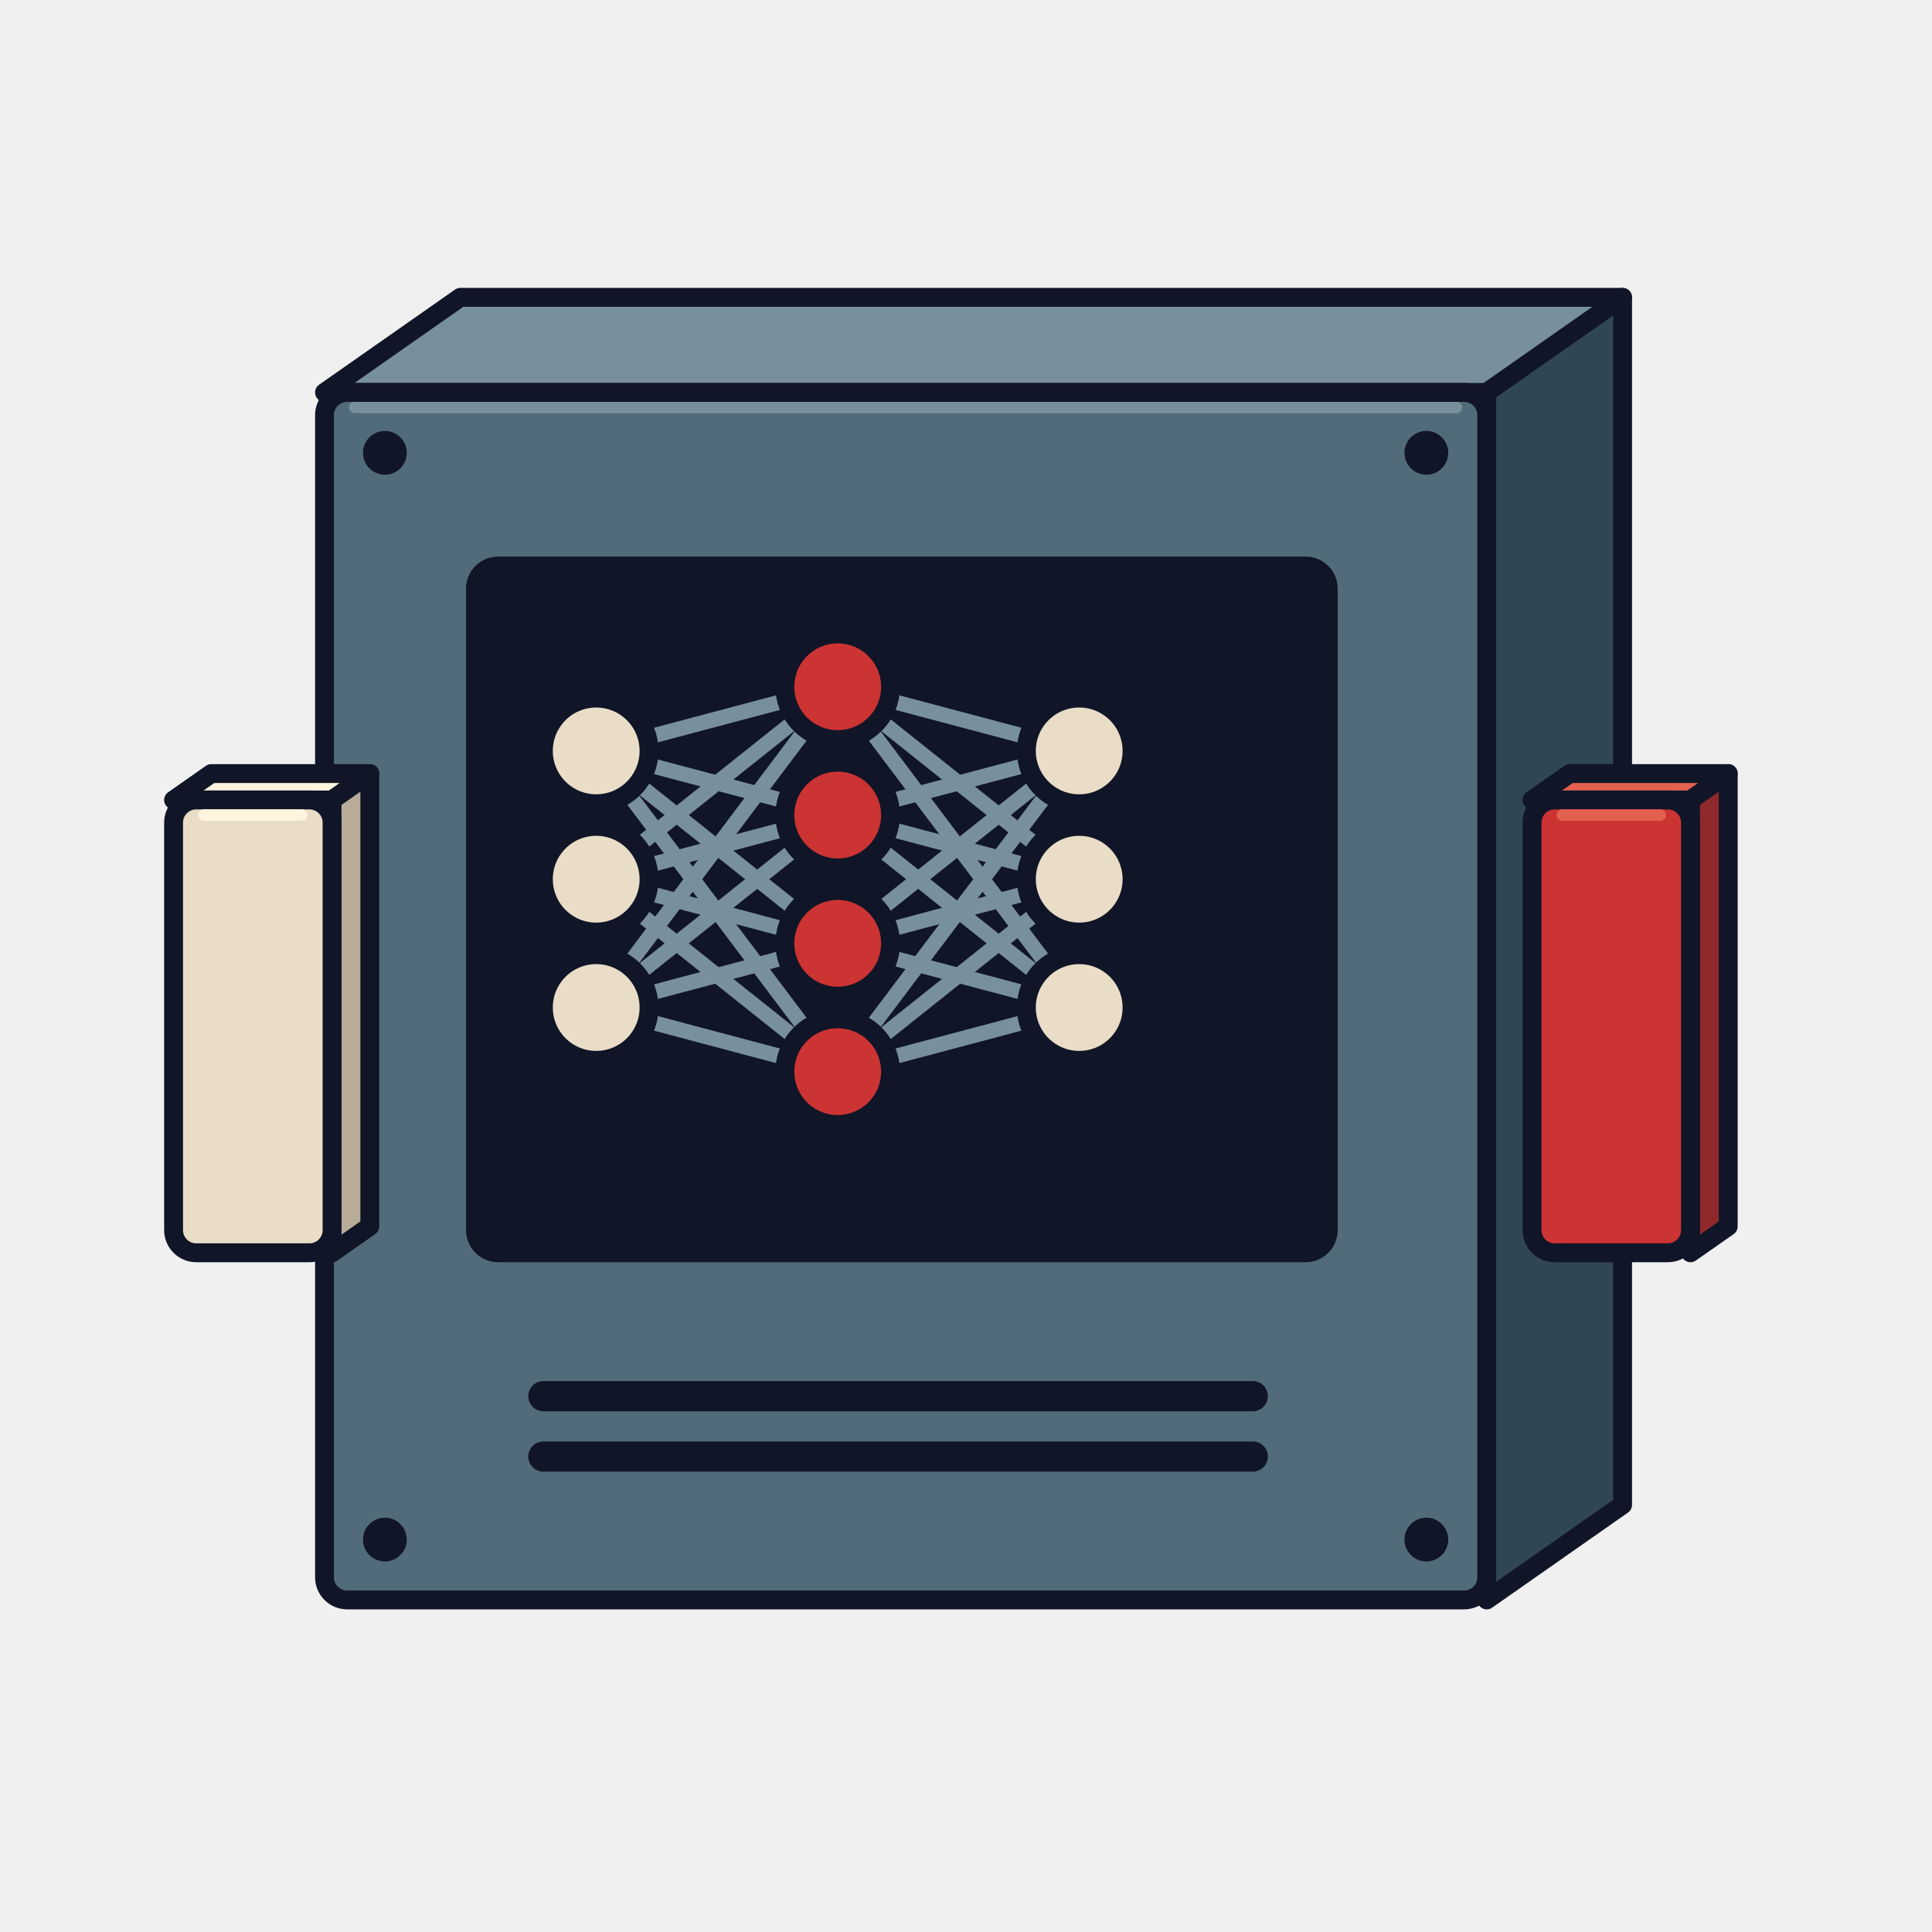
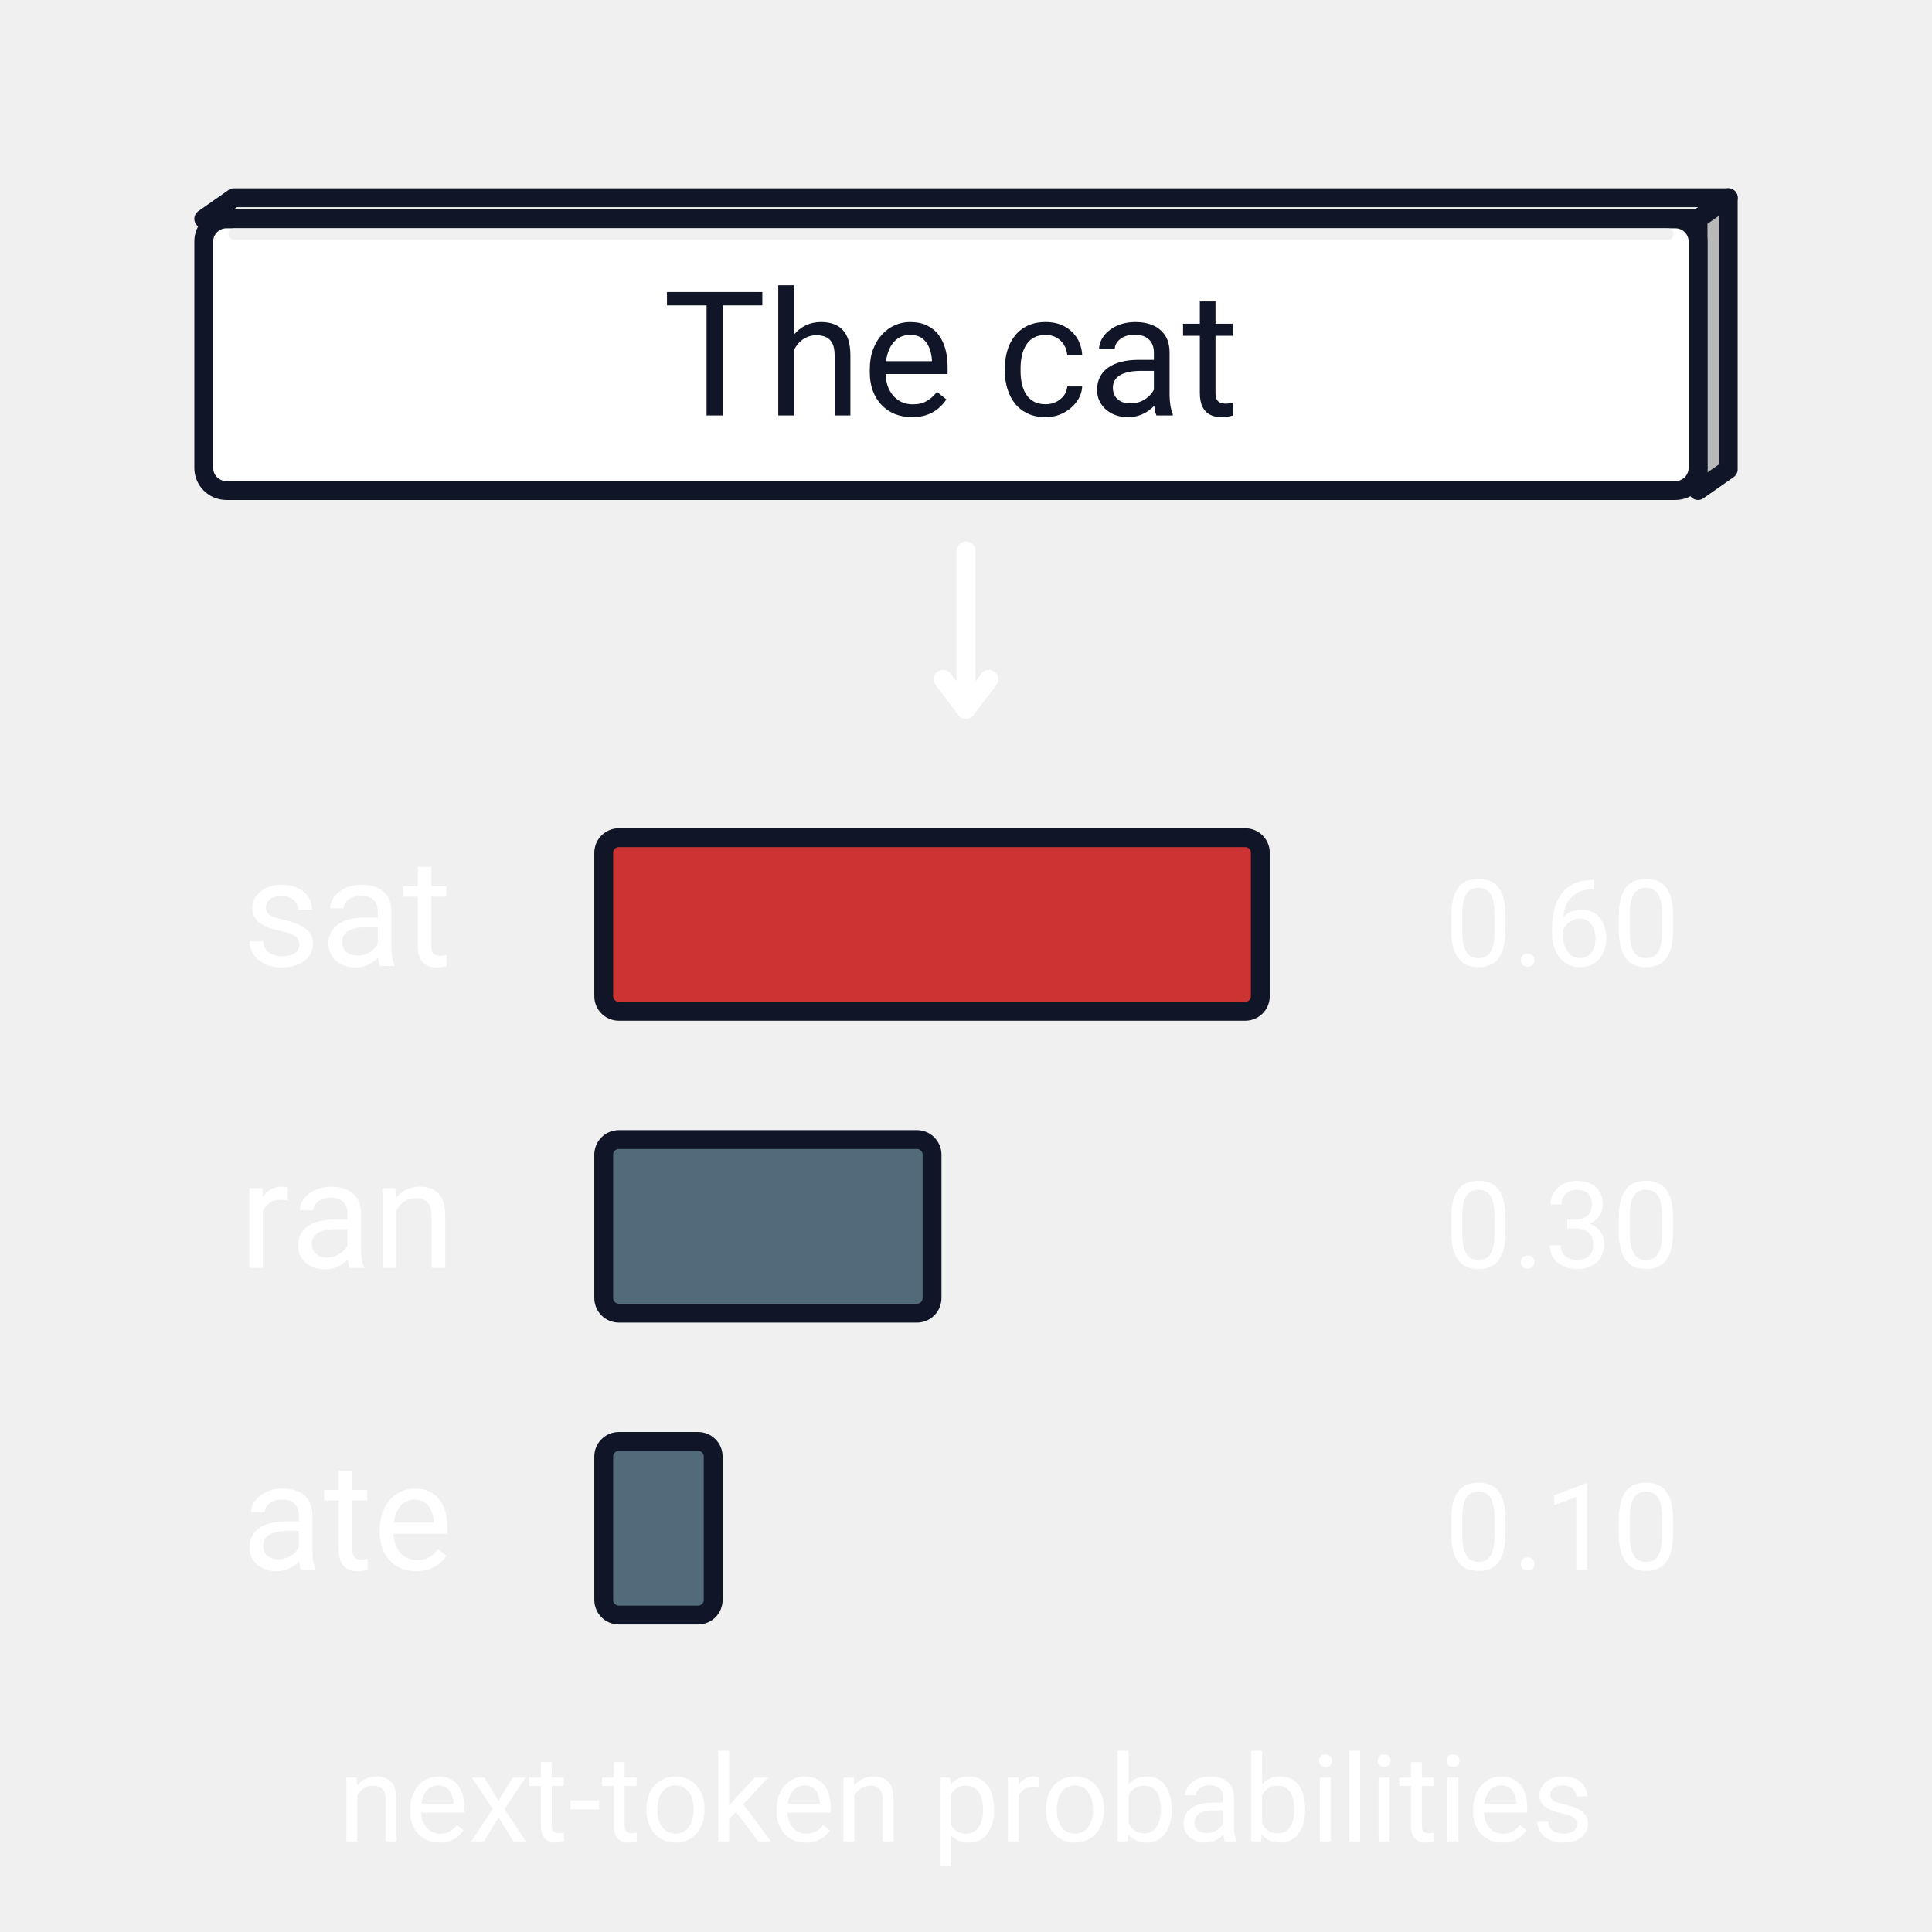
<svg xmlns="http://www.w3.org/2000/svg" width="256" height="256" viewBox="0 0 256 256" role="img" aria-labelledby="title desc">
  <g stroke-linecap="round" stroke-linejoin="round">
-     <polygon points="43,52 61,39.4 215,39.4 197,52" fill="#78909B" stroke="#101527" stroke-width="2.5" />
-     <polygon points="197,52 215,39.4 215,199.4 197,212" fill="#304654" stroke="#101527" stroke-width="2.5" />
-     <rect x="43" y="52" width="154" height="160" rx="3" fill="#526B7A" stroke="#101527" stroke-width="2.5" />
-     <line x1="47" y1="54" x2="193" y2="54" stroke="#78909B" stroke-width="1.5" />
-     <circle cx="51" cy="60" r="2.4" fill="#101527" stroke="#101527" stroke-width="1" />
-     <circle cx="189" cy="60" r="2.4" fill="#101527" stroke="#101527" stroke-width="1" />
-     <circle cx="51" cy="204" r="2.4" fill="#101527" stroke="#101527" stroke-width="1" />
-     <circle cx="189" cy="204" r="2.4" fill="#101527" stroke="#101527" stroke-width="1" />
-     <rect x="63" y="75" width="113" height="91" rx="3" fill="#101527" stroke="#101527" stroke-width="2.5" />
-     <line x1="79" y1="99.5" x2="111" y2="91.0" stroke="#78909B" stroke-width="2" />
-     <line x1="79" y1="99.5" x2="111" y2="108.0" stroke="#78909B" stroke-width="2" />
-     <line x1="79" y1="99.5" x2="111" y2="125.0" stroke="#78909B" stroke-width="2" />
-     <line x1="79" y1="99.5" x2="111" y2="142.0" stroke="#78909B" stroke-width="2" />
-     <line x1="79" y1="116.5" x2="111" y2="91.0" stroke="#78909B" stroke-width="2" />
-     <line x1="79" y1="116.5" x2="111" y2="108.0" stroke="#78909B" stroke-width="2" />
-     <line x1="79" y1="116.5" x2="111" y2="125.0" stroke="#78909B" stroke-width="2" />
-     <line x1="79" y1="116.5" x2="111" y2="142.0" stroke="#78909B" stroke-width="2" />
-     <line x1="79" y1="133.5" x2="111" y2="91.0" stroke="#78909B" stroke-width="2" />
-     <line x1="79" y1="133.5" x2="111" y2="108.0" stroke="#78909B" stroke-width="2" />
-     <line x1="79" y1="133.5" x2="111" y2="125.0" stroke="#78909B" stroke-width="2" />
-     <line x1="79" y1="133.5" x2="111" y2="142.0" stroke="#78909B" stroke-width="2" />
-     <line x1="111" y1="91.0" x2="143" y2="99.5" stroke="#78909B" stroke-width="2" />
-     <line x1="111" y1="91.0" x2="143" y2="116.5" stroke="#78909B" stroke-width="2" />
-     <line x1="111" y1="91.0" x2="143" y2="133.5" stroke="#78909B" stroke-width="2" />
-     <line x1="111" y1="108.0" x2="143" y2="99.5" stroke="#78909B" stroke-width="2" />
-     <line x1="111" y1="108.0" x2="143" y2="116.5" stroke="#78909B" stroke-width="2" />
-     <line x1="111" y1="108.0" x2="143" y2="133.5" stroke="#78909B" stroke-width="2" />
-     <line x1="111" y1="125.0" x2="143" y2="99.5" stroke="#78909B" stroke-width="2" />
-     <line x1="111" y1="125.0" x2="143" y2="116.5" stroke="#78909B" stroke-width="2" />
-     <line x1="111" y1="125.0" x2="143" y2="133.5" stroke="#78909B" stroke-width="2" />
-     <line x1="111" y1="142.0" x2="143" y2="99.5" stroke="#78909B" stroke-width="2" />
-     <line x1="111" y1="142.0" x2="143" y2="116.5" stroke="#78909B" stroke-width="2" />
-     <line x1="111" y1="142.0" x2="143" y2="133.5" stroke="#78909B" stroke-width="2" />
-     <circle cx="79" cy="99.5" r="7" fill="#E9DDC7" stroke="#101527" stroke-width="2.5" />
-     <circle cx="79" cy="116.5" r="7" fill="#E9DDC7" stroke="#101527" stroke-width="2.5" />
-     <circle cx="79" cy="133.5" r="7" fill="#E9DDC7" stroke="#101527" stroke-width="2.5" />
-     <circle cx="111" cy="91.0" r="7" fill="#CC3333" stroke="#101527" stroke-width="2.5" />
-     <circle cx="111" cy="108.0" r="7" fill="#CC3333" stroke="#101527" stroke-width="2.5" />
-     <circle cx="111" cy="125.0" r="7" fill="#CC3333" stroke="#101527" stroke-width="2.5" />
-     <circle cx="111" cy="142.0" r="7" fill="#CC3333" stroke="#101527" stroke-width="2.5" />
-     <circle cx="143" cy="99.5" r="7" fill="#E9DDC7" stroke="#101527" stroke-width="2.5" />
-     <circle cx="143" cy="116.5" r="7" fill="#E9DDC7" stroke="#101527" stroke-width="2.5" />
-     <circle cx="143" cy="133.5" r="7" fill="#E9DDC7" stroke="#101527" stroke-width="2.5" />
-     <line x1="72" y1="185" x2="166" y2="185" stroke="#101527" stroke-width="4" />
-     <line x1="72" y1="193" x2="166" y2="193" stroke="#101527" stroke-width="4" />
-     <polygon points="23,106 28,102.5 49,102.5 44,106" fill="#FFF4DE" stroke="#101527" stroke-width="2.5" />
-     <polygon points="44,106 49,102.5 49,162.5 44,166" fill="#B8AC99" stroke="#101527" stroke-width="2.5" />
-     <rect x="23" y="106" width="21" height="60" rx="3" fill="#E9DDC7" stroke="#101527" stroke-width="2.5" />
-     <line x1="27" y1="108" x2="40" y2="108" stroke="#FFF4DE" stroke-width="1.5" />
-     <polygon points="203,106 208,102.5 229,102.5 224,106" fill="#E4604E" stroke="#101527" stroke-width="2.5" />
-     <polygon points="224,106 229,102.5 229,162.5 224,166" fill="#8F292C" stroke="#101527" stroke-width="2.5" />
-     <rect x="203" y="106" width="21" height="60" rx="3" fill="#CC3333" stroke="#101527" stroke-width="2.5" />
-     <line x1="207" y1="108" x2="220" y2="108" stroke="#E4604E" stroke-width="1.5" />
+     <polygon points="27,29 31,26.2 229,26.2 225,29" fill="#F0F0F0" stroke="#101527" stroke-width="2.5" />
+     <polygon points="225,29 229,26.2 229,62.2 225,65" fill="#B8B8B8" stroke="#101527" stroke-width="2.5" />
+     <rect x="27" y="29" width="198" height="36" rx="3" fill="#FFFFFF" stroke="#101527" stroke-width="2.5" />
+     <line x1="31" y1="31" x2="221" y2="31" stroke="#F0F0F0" stroke-width="1.5" />
+     <g transform="translate(87.8164 55.05) scale(0.01123047 -0.01123047)">
+       <g transform="translate(0 0)">
+         <path d="M707 1456V0H517V1456ZM1175 1456V1298H50V1456Z" fill="#101527" stroke="none" stroke-width="0" />
+       </g>
+       <g transform="translate(1222 0)">
+         <path d="M326 1536V0H141V1536ZM282 582 205 585Q206 696 238.0 790.5Q270 885 328.0 955.0Q386 1025 466.5 1063.5Q547 1102 645 1102Q725 1102 789.0 1080.5Q853 1059 898.5 1012.0Q944 965 968.0 890.5Q992 816 992 709V0H806V711Q806 796 781.0 847.5Q756 899 708.0 922.5Q660 946 590 946Q521 946 464.5 917.0Q408 888 367.5 837.0Q327 786 304.5 720.5Q282 655 282 582Z" fill="#101527" stroke="none" stroke-width="0" />
+       </g>
+       <g transform="translate(2350 0)">
+         <path d="M590 -20Q477 -20 385.5 18.5Q294 57 228.5 127.0Q163 197 128.0 293.0Q93 389 93 503V545Q93 677 132.0 780.5Q171 884 238.0 956.0Q305 1028 390.0 1065.0Q475 1102 566 1102Q682 1102 766.5 1062.0Q851 1022 905.0 950.5Q959 879 985.0 782.5Q1011 686 1011 572V489H203V640H826V654Q822 726 796.5 794.0Q771 862 716.0 906.0Q661 950 566 950Q503 950 450.0 923.5Q397 897 359.0 845.0Q321 793 300.0 718.0Q279 643 279 545V503Q279 426 300.5 358.5Q322 291 363.5 240.0Q405 189 464.5 160.0Q524 131 600 131Q698 131 766.0 171.0Q834 211 885 278L997 189Q962 136 908.0 88.0Q854 40 775.5 10.0Q697 -20 590 -20Z" fill="#101527" stroke="none" stroke-width="0" />
+       </g>
+       <g transform="translate(3944 0)">
+         <path d="M574 132Q640 132 696.0 159.0Q752 186 788.0 233.5Q824 281 829 342H1005Q1000 246 940.5 163.5Q881 81 785.0 30.5Q689 -20 574 -20Q452 -20 361.5 23.0Q271 66 211.5 141.0Q152 216 122.5 313.5Q93 411 93 520V562Q93 671 122.5 768.5Q152 866 211.5 941.0Q271 1016 361.5 1059.0Q452 1102 574 1102Q701 1102 796.0 1050.5Q891 999 945.5 910.5Q1000 822 1005 710H829Q824 777 791.5 831.0Q759 885 703.5 917.5Q648 950 574 950Q489 950 431.5 916.5Q374 883 340.5 826.5Q307 770 292.5 701.5Q278 633 278 562V520Q278 449 292.0 380.0Q306 311 339.5 255.0Q373 199 430.5 165.5Q488 132 574 132Z" fill="#101527" stroke="none" stroke-width="0" />
+       </g>
+       <g transform="translate(5016 0)">
+         <path d="M779 185V742Q779 806 753.5 853.5Q728 901 677.0 927.0Q626 953 551 953Q481 953 428.5 929.0Q376 905 346.5 866.0Q317 827 317 782H132Q132 840 162.0 897.0Q192 954 248.5 1000.5Q305 1047 384.5 1074.5Q464 1102 562 1102Q680 1102 770.5 1062.0Q861 1022 912.5 941.5Q964 861 964 740V236Q964 182 973.5 121.0Q983 60 1002 16V0H809Q795 32 787.0 85.5Q779 139 779 185ZM811 656 813 526H626Q547 526 485.0 513.5Q423 501 381.0 476.0Q339 451 317.0 413.5Q295 376 295 326Q295 275 318.0 233.0Q341 191 387.5 166.5Q434 142 502 142Q587 142 652.0 178.0Q717 214 755.5 266.0Q794 318 797 367L876 278Q869 236 838.0 185.0Q807 134 755.5 87.5Q704 41 633.5 10.5Q563 -20 475 -20Q365 -20 282.5 23.0Q200 66 154.5 138.5Q109 211 109 301Q109 388 143.0 454.5Q177 521 241.0 565.5Q305 610 395.0 633.0Q485 656 596 656Z" fill="#101527" stroke="none" stroke-width="0" />
+       </g>
+       <g transform="translate(6130 0)">
+         <path d="M594 1082V940H9V1082ZM207 1345H392V268Q392 213 409.0 185.0Q426 157 453.0 148.0Q480 139 511 139Q534 139 559.5 143.5Q585 148 598 151L599 0Q577 -7 541.5 -13.5Q506 -20 456 -20Q388 -20 331.0 7.0Q274 34 240.5 97.5Q207 161 207 269Z" fill="#101527" stroke="none" stroke-width="0" />
+       </g>
+     </g>
+     <line x1="128" y1="73" x2="128" y2="94" stroke="#FFFFFF" stroke-width="2.5" />
+     <path d="M124.97 90.02 L128 94 L131.03 90.02" fill="none" stroke="#FFFFFF" stroke-width="2.5" />
+     <g transform="translate(32.1279 128) scale(0.00976562 -0.00976562)">
+       <g transform="translate(0 0)">
+         <path d="M771 287Q771 327 753.5 361.5Q736 396 682.5 424.5Q629 453 522 474Q432 493 359.5 519.0Q287 545 236.5 582.0Q186 619 159.0 669.0Q132 719 132 786Q132 850 160.5 907.0Q189 964 241.5 1008.0Q294 1052 368.0 1077.0Q442 1102 533 1102Q663 1102 755.0 1056.0Q847 1010 896.0 933.5Q945 857 945 764H760Q760 809 733.5 851.5Q707 894 656.5 922.0Q606 950 533 950Q456 950 408.5 926.5Q361 903 339.5 867.0Q318 831 318 791Q318 761 328.5 737.5Q339 714 366.0 694.5Q393 675 442.0 658.0Q491 641 567 624Q700 594 786.0 552.0Q872 510 914.0 449.0Q956 388 956 301Q956 230 926.5 171.0Q897 112 841.5 69.5Q786 27 709.5 3.5Q633 -20 538 -20Q395 -20 296.0 31.0Q197 82 146.0 163.0Q95 244 95 334H281Q285 258 325.0 213.5Q365 169 423.0 150.5Q481 132 538 132Q614 132 665.5 152.0Q717 172 744.0 207.0Q771 242 771 287Z" fill="#FFFFFF" stroke="none" stroke-width="0" />
+       </g>
+       <g transform="translate(1057 0)">
+         <path d="M779 185V742Q779 806 753.5 853.5Q728 901 677.0 927.0Q626 953 551 953Q481 953 428.5 929.0Q376 905 346.5 866.0Q317 827 317 782H132Q132 840 162.0 897.0Q192 954 248.5 1000.5Q305 1047 384.5 1074.5Q464 1102 562 1102Q680 1102 770.5 1062.0Q861 1022 912.5 941.5Q964 861 964 740V236Q964 182 973.5 121.0Q983 60 1002 16V0H809Q795 32 787.0 85.5Q779 139 779 185ZM811 656 813 526H626Q547 526 485.0 513.5Q423 501 381.0 476.0Q339 451 317.0 413.5Q295 376 295 326Q295 275 318.0 233.0Q341 191 387.5 166.5Q434 142 502 142Q587 142 652.0 178.0Q717 214 755.5 266.0Q794 318 797 367L876 278Q869 236 838.0 185.0Q807 134 755.5 87.5Q704 41 633.5 10.5Q563 -20 475 -20Q365 -20 282.5 23.0Q200 66 154.5 138.5Q109 211 109 301Q109 388 143.0 454.5Q177 521 241.0 565.5Q305 610 395.0 633.0Q485 656 596 656Z" fill="#FFFFFF" stroke="none" stroke-width="0" />
+       </g>
+       <g transform="translate(2171 0)">
+         <path d="M594 1082V940H9V1082ZM207 1345H392V268Q392 213 409.0 185.0Q426 157 453.0 148.0Q480 139 511 139Q534 139 559.5 143.5Q585 148 598 151L599 0Q577 -7 541.5 -13.5Q506 -20 456 -20Q388 -20 331.0 7.0Q274 34 240.5 97.5Q207 161 207 269Z" fill="#FFFFFF" stroke="none" stroke-width="0" />
+       </g>
+     </g>
+     <rect x="80" y="111" width="87" height="23" rx="2" fill="#CC3333" stroke="#101527" stroke-width="2.5" />
+     <g transform="translate(191.4023 128) scale(0.0078125 -0.0078125)">
+       <g transform="translate(0 0)">
+         <path d="M1035 844V622Q1035 443 1003.0 320.0Q971 197 911.0 122.0Q851 47 766.5 13.5Q682 -20 576 -20Q492 -20 421.0 1.0Q350 22 293.5 68.5Q237 115 197.0 190.0Q157 265 136.0 372.0Q115 479 115 622V844Q115 1023 147.5 1144.0Q180 1265 240.0 1338.5Q300 1412 384.5 1444.0Q469 1476 574 1476Q659 1476 730.5 1455.5Q802 1435 858.0 1390.5Q914 1346 953.5 1272.5Q993 1199 1014.0 1093.0Q1035 987 1035 844ZM849 592V875Q849 973 837.5 1047.5Q826 1122 804.0 1175.0Q782 1228 748.5 1261.0Q715 1294 671.5 1309.5Q628 1325 574 1325Q508 1325 457.0 1300.5Q406 1276 371.5 1223.0Q337 1170 319.0 1084.0Q301 998 301 875V592Q301 494 312.5 419.0Q324 344 347.0 289.5Q370 235 403.0 200.0Q436 165 479.5 148.5Q523 132 576 132Q644 132 695.0 158.0Q746 184 780.5 239.5Q815 295 832.0 382.5Q849 470 849 592Z" fill="#FFFFFF" stroke="none" stroke-width="0" />
+       </g>
+       <g transform="translate(1151 0)">
+         <path d="M144 98Q144 145 173.5 177.5Q203 210 259 210Q315 210 344.5 177.5Q374 145 374 98Q374 52 344.5 20.0Q315 -12 259 -12Q203 -12 173.5 20.0Q144 52 144 98Z" fill="#FFFFFF" stroke="none" stroke-width="0" />
+       </g>
+       <g transform="translate(1691 0)">
+         <path d="M831 1458H847V1301H831Q684 1301 585.0 1253.5Q486 1206 428.0 1126.5Q370 1047 344.5 948.0Q319 849 319 747V533Q319 436 342.0 361.5Q365 287 405.0 236.0Q445 185 495.5 159.0Q546 133 601 133Q665 133 715.0 157.5Q765 182 799.5 226.5Q834 271 852.0 332.0Q870 393 870 466Q870 531 854.0 591.5Q838 652 805.0 699.5Q772 747 722.5 774.5Q673 802 605 802Q528 802 461.5 764.5Q395 727 352.5 666.5Q310 606 304 535L206 536Q220 648 258.5 727.5Q297 807 354.5 857.5Q412 908 483.5 931.5Q555 955 635 955Q744 955 823.0 914.0Q902 873 953.0 804.5Q1004 736 1028.5 650.5Q1053 565 1053 475Q1053 372 1024.0 282.0Q995 192 937.5 124.0Q880 56 796.0 18.0Q712 -20 601 -20Q483 -20 395.0 28.5Q307 77 249.0 158.0Q191 239 162.0 338.0Q133 437 133 539V626Q133 780 164.0 928.0Q195 1076 271.5 1196.0Q348 1316 484.0 1387.0Q620 1458 831 1458Z" fill="#FFFFFF" stroke="none" stroke-width="0" />
+       </g>
+       <g transform="translate(2842 0)">
+         <path d="M1035 844V622Q1035 443 1003.0 320.0Q971 197 911.0 122.0Q851 47 766.5 13.5Q682 -20 576 -20Q492 -20 421.0 1.0Q350 22 293.5 68.5Q237 115 197.0 190.0Q157 265 136.0 372.0Q115 479 115 622V844Q115 1023 147.5 1144.0Q180 1265 240.0 1338.5Q300 1412 384.5 1444.0Q469 1476 574 1476Q659 1476 730.5 1455.5Q802 1435 858.0 1390.5Q914 1346 953.5 1272.5Q993 1199 1014.0 1093.0Q1035 987 1035 844ZM849 592V875Q849 973 837.5 1047.5Q826 1122 804.0 1175.0Q782 1228 748.5 1261.0Q715 1294 671.5 1309.5Q628 1325 574 1325Q508 1325 457.0 1300.5Q406 1276 371.5 1223.0Q337 1170 319.0 1084.0Q301 998 301 875V592Q301 494 312.5 419.0Q324 344 347.0 289.5Q370 235 403.0 200.0Q436 165 479.5 148.5Q523 132 576 132Q644 132 695.0 158.0Q746 184 780.5 239.5Q815 295 832.0 382.5Q849 470 849 592Z" fill="#FFFFFF" stroke="none" stroke-width="0" />
+       </g>
+     </g>
+     <g transform="translate(31.6494 168) scale(0.00976562 -0.00976562)">
+       <g transform="translate(0 0)">
+         <path d="M326 912V0H141V1082H321ZM664 1088 663 916Q640 921 619.5 922.5Q599 924 573 924Q509 924 460.0 904.0Q411 884 377.0 848.0Q343 812 323.5 762.5Q304 713 298 654L246 624Q246 722 265.5 808.0Q285 894 326.0 960.5Q367 1027 430.5 1064.5Q494 1102 582 1102Q602 1102 628.0 1097.5Q654 1093 664 1088Z" fill="#FFFFFF" stroke="none" stroke-width="0" />
+       </g>
+       <g transform="translate(694 0)">
+         <path d="M779 185V742Q779 806 753.5 853.5Q728 901 677.0 927.0Q626 953 551 953Q481 953 428.5 929.0Q376 905 346.5 866.0Q317 827 317 782H132Q132 840 162.0 897.0Q192 954 248.5 1000.5Q305 1047 384.5 1074.5Q464 1102 562 1102Q680 1102 770.5 1062.0Q861 1022 912.5 941.5Q964 861 964 740V236Q964 182 973.5 121.0Q983 60 1002 16V0H809Q795 32 787.0 85.5Q779 139 779 185ZM811 656 813 526H626Q547 526 485.0 513.5Q423 501 381.0 476.0Q339 451 317.0 413.5Q295 376 295 326Q295 275 318.0 233.0Q341 191 387.5 166.5Q434 142 502 142Q587 142 652.0 178.0Q717 214 755.5 266.0Q794 318 797 367L876 278Q869 236 838.0 185.0Q807 134 755.5 87.5Q704 41 633.5 10.5Q563 -20 475 -20Q365 -20 282.5 23.0Q200 66 154.5 138.5Q109 211 109 301Q109 388 143.0 454.5Q177 521 241.0 565.5Q305 610 395.0 633.0Q485 656 596 656Z" fill="#FFFFFF" stroke="none" stroke-width="0" />
+       </g>
+       <g transform="translate(1808 0)">
+         <path d="M326 851V0H141V1082H316ZM282 582 205 585Q206 696 238.0 790.5Q270 885 328.0 955.0Q386 1025 466.5 1063.5Q547 1102 645 1102Q725 1102 789.0 1080.5Q853 1059 898.5 1012.0Q944 965 968.0 890.5Q992 816 992 709V0H806V711Q806 796 781.0 847.5Q756 899 708.0 922.5Q660 946 590 946Q521 946 464.5 917.0Q408 888 367.5 837.0Q327 786 304.5 720.5Q282 655 282 582Z" fill="#FFFFFF" stroke="none" stroke-width="0" />
+       </g>
+     </g>
+     <rect x="80" y="151" width="43.5" height="23" rx="2" fill="#526B7A" stroke="#101527" stroke-width="2.5" />
+     <g transform="translate(191.4023 168) scale(0.0078125 -0.0078125)">
+       <g transform="translate(0 0)">
+         <path d="M1035 844V622Q1035 443 1003.0 320.0Q971 197 911.0 122.0Q851 47 766.5 13.5Q682 -20 576 -20Q492 -20 421.0 1.0Q350 22 293.5 68.5Q237 115 197.0 190.0Q157 265 136.0 372.0Q115 479 115 622V844Q115 1023 147.5 1144.0Q180 1265 240.0 1338.5Q300 1412 384.5 1444.0Q469 1476 574 1476Q659 1476 730.5 1455.5Q802 1435 858.0 1390.5Q914 1346 953.5 1272.5Q993 1199 1014.0 1093.0Q1035 987 1035 844ZM849 592V875Q849 973 837.5 1047.5Q826 1122 804.0 1175.0Q782 1228 748.5 1261.0Q715 1294 671.5 1309.5Q628 1325 574 1325Q508 1325 457.0 1300.5Q406 1276 371.5 1223.0Q337 1170 319.0 1084.0Q301 998 301 875V592Q301 494 312.5 419.0Q324 344 347.0 289.5Q370 235 403.0 200.0Q436 165 479.5 148.5Q523 132 576 132Q644 132 695.0 158.0Q746 184 780.5 239.5Q815 295 832.0 382.5Q849 470 849 592Z" fill="#FFFFFF" stroke="none" stroke-width="0" />
+       </g>
+       <g transform="translate(1151 0)">
+         <path d="M144 98Q144 145 173.5 177.5Q203 210 259 210Q315 210 344.5 177.5Q374 145 374 98Q374 52 344.5 20.0Q315 -12 259 -12Q203 -12 173.5 20.0Q144 52 144 98Z" fill="#FFFFFF" stroke="none" stroke-width="0" />
+       </g>
+       <g transform="translate(1691 0)">
+         <path d="M391 819H523Q620 819 683.5 851.5Q747 884 778.5 940.5Q810 997 810 1068Q810 1152 782.0 1209.0Q754 1266 698.0 1295.0Q642 1324 556 1324Q478 1324 418.5 1293.5Q359 1263 325.5 1207.0Q292 1151 292 1075H107Q107 1186 163.0 1277.0Q219 1368 320.5 1422.0Q422 1476 556 1476Q688 1476 787.0 1429.5Q886 1383 941.0 1291.5Q996 1200 996 1064Q996 1009 970.5 946.5Q945 884 891.5 830.0Q838 776 753.0 741.5Q668 707 549 707H391ZM391 667V778H549Q688 778 779.0 745.0Q870 712 922.5 657.0Q975 602 996.5 536.5Q1018 471 1018 406Q1018 304 983.5 225.0Q949 146 886.5 91.0Q824 36 740.0 8.0Q656 -20 557 -20Q462 -20 378.5 7.0Q295 34 231.0 85.5Q167 137 131.0 212.5Q95 288 95 385H280Q280 309 313.5 252.0Q347 195 409.5 163.5Q472 132 557 132Q642 132 703.5 161.5Q765 191 798.5 251.0Q832 311 832 402Q832 493 794.0 551.5Q756 610 686.5 638.5Q617 667 523 667Z" fill="#FFFFFF" stroke="none" stroke-width="0" />
+       </g>
+       <g transform="translate(2842 0)">
+         <path d="M1035 844V622Q1035 443 1003.0 320.0Q971 197 911.0 122.0Q851 47 766.5 13.5Q682 -20 576 -20Q492 -20 421.0 1.0Q350 22 293.5 68.5Q237 115 197.0 190.0Q157 265 136.0 372.0Q115 479 115 622V844Q115 1023 147.5 1144.0Q180 1265 240.0 1338.5Q300 1412 384.5 1444.0Q469 1476 574 1476Q659 1476 730.5 1455.5Q802 1435 858.0 1390.5Q914 1346 953.5 1272.5Q993 1199 1014.0 1093.0Q1035 987 1035 844ZM849 592V875Q849 973 837.5 1047.5Q826 1122 804.0 1175.0Q782 1228 748.5 1261.0Q715 1294 671.5 1309.5Q628 1325 574 1325Q508 1325 457.0 1300.5Q406 1276 371.5 1223.0Q337 1170 319.0 1084.0Q301 998 301 875V592Q301 494 312.5 419.0Q324 344 347.0 289.5Q370 235 403.0 200.0Q436 165 479.5 148.5Q523 132 576 132Q644 132 695.0 158.0Q746 184 780.5 239.5Q815 295 832.0 382.5Q849 470 849 592Z" fill="#FFFFFF" stroke="none" stroke-width="0" />
+       </g>
+     </g>
+     <g transform="translate(31.9863 208) scale(0.00976562 -0.00976562)">
+       <g transform="translate(0 0)">
+         <path d="M779 185V742Q779 806 753.5 853.5Q728 901 677.0 927.0Q626 953 551 953Q481 953 428.5 929.0Q376 905 346.5 866.0Q317 827 317 782H132Q132 840 162.0 897.0Q192 954 248.5 1000.5Q305 1047 384.5 1074.5Q464 1102 562 1102Q680 1102 770.5 1062.0Q861 1022 912.5 941.5Q964 861 964 740V236Q964 182 973.5 121.0Q983 60 1002 16V0H809Q795 32 787.0 85.5Q779 139 779 185ZM811 656 813 526H626Q547 526 485.0 513.5Q423 501 381.0 476.0Q339 451 317.0 413.5Q295 376 295 326Q295 275 318.0 233.0Q341 191 387.5 166.5Q434 142 502 142Q587 142 652.0 178.0Q717 214 755.5 266.0Q794 318 797 367L876 278Q869 236 838.0 185.0Q807 134 755.5 87.5Q704 41 633.5 10.5Q563 -20 475 -20Q365 -20 282.5 23.0Q200 66 154.5 138.5Q109 211 109 301Q109 388 143.0 454.5Q177 521 241.0 565.5Q305 610 395.0 633.0Q485 656 596 656Z" fill="#FFFFFF" stroke="none" stroke-width="0" />
+       </g>
+       <g transform="translate(1114 0)">
+         <path d="M594 1082V940H9V1082ZM207 1345H392V268Q392 213 409.0 185.0Q426 157 453.0 148.0Q480 139 511 139Q534 139 559.5 143.5Q585 148 598 151L599 0Q577 -7 541.5 -13.5Q506 -20 456 -20Q388 -20 331.0 7.0Q274 34 240.5 97.5Q207 161 207 269Z" fill="#FFFFFF" stroke="none" stroke-width="0" />
+       </g>
+       <g transform="translate(1784 0)">
+         <path d="M590 -20Q477 -20 385.5 18.5Q294 57 228.5 127.0Q163 197 128.0 293.0Q93 389 93 503V545Q93 677 132.0 780.5Q171 884 238.0 956.0Q305 1028 390.0 1065.0Q475 1102 566 1102Q682 1102 766.5 1062.0Q851 1022 905.0 950.5Q959 879 985.0 782.5Q1011 686 1011 572V489H203V640H826V654Q822 726 796.5 794.0Q771 862 716.0 906.0Q661 950 566 950Q503 950 450.0 923.5Q397 897 359.0 845.0Q321 793 300.0 718.0Q279 643 279 545V503Q279 426 300.5 358.5Q322 291 363.5 240.0Q405 189 464.5 160.0Q524 131 600 131Q698 131 766.0 171.0Q834 211 885 278L997 189Q962 136 908.0 88.0Q854 40 775.5 10.0Q697 -20 590 -20Z" fill="#FFFFFF" stroke="none" stroke-width="0" />
+       </g>
+     </g>
+     <rect x="80" y="191" width="14.5" height="23" rx="2" fill="#526B7A" stroke="#101527" stroke-width="2.5" />
+     <g transform="translate(191.4023 208) scale(0.0078125 -0.0078125)">
+       <g transform="translate(0 0)">
+         <path d="M1035 844V622Q1035 443 1003.0 320.0Q971 197 911.0 122.0Q851 47 766.5 13.5Q682 -20 576 -20Q492 -20 421.0 1.0Q350 22 293.5 68.5Q237 115 197.0 190.0Q157 265 136.0 372.0Q115 479 115 622V844Q115 1023 147.5 1144.0Q180 1265 240.0 1338.5Q300 1412 384.5 1444.0Q469 1476 574 1476Q659 1476 730.5 1455.5Q802 1435 858.0 1390.5Q914 1346 953.5 1272.5Q993 1199 1014.0 1093.0Q1035 987 1035 844ZM849 592V875Q849 973 837.5 1047.5Q826 1122 804.0 1175.0Q782 1228 748.5 1261.0Q715 1294 671.5 1309.5Q628 1325 574 1325Q508 1325 457.0 1300.5Q406 1276 371.5 1223.0Q337 1170 319.0 1084.0Q301 998 301 875V592Q301 494 312.5 419.0Q324 344 347.0 289.5Q370 235 403.0 200.0Q436 165 479.5 148.5Q523 132 576 132Q644 132 695.0 158.0Q746 184 780.5 239.5Q815 295 832.0 382.5Q849 470 849 592Z" fill="#FFFFFF" stroke="none" stroke-width="0" />
+       </g>
+       <g transform="translate(1151 0)">
+         <path d="M144 98Q144 145 173.5 177.5Q203 210 259 210Q315 210 344.5 177.5Q374 145 374 98Q374 52 344.5 20.0Q315 -12 259 -12Q203 -12 173.5 20.0Q144 52 144 98Z" fill="#FFFFFF" stroke="none" stroke-width="0" />
+       </g>
+       <g transform="translate(1691 0)">
+         <path d="M729 1464V0H544V1233L171 1097V1264L700 1464Z" fill="#FFFFFF" stroke="none" stroke-width="0" />
+       </g>
+       <g transform="translate(2842 0)">
+         <path d="M1035 844V622Q1035 443 1003.0 320.0Q971 197 911.0 122.0Q851 47 766.5 13.5Q682 -20 576 -20Q492 -20 421.0 1.0Q350 22 293.5 68.5Q237 115 197.0 190.0Q157 265 136.0 372.0Q115 479 115 622V844Q115 1023 147.5 1144.0Q180 1265 240.0 1338.5Q300 1412 384.5 1444.0Q469 1476 574 1476Q659 1476 730.5 1455.5Q802 1435 858.0 1390.5Q914 1346 953.5 1272.5Q993 1199 1014.0 1093.0Q1035 987 1035 844ZM849 592V875Q849 973 837.5 1047.5Q826 1122 804.0 1175.0Q782 1228 748.5 1261.0Q715 1294 671.5 1309.5Q628 1325 574 1325Q508 1325 457.0 1300.5Q406 1276 371.5 1223.0Q337 1170 319.0 1084.0Q301 998 301 875V592Q301 494 312.5 419.0Q324 344 347.0 289.5Q370 235 403.0 200.0Q436 165 479.5 148.5Q523 132 576 132Q644 132 695.0 158.0Q746 184 780.5 239.5Q815 295 832.0 382.5Q849 470 849 592Z" fill="#FFFFFF" stroke="none" stroke-width="0" />
+       </g>
+     </g>
+     <g transform="translate(44.793 244) scale(0.0078125 -0.0078125)">
+       <g transform="translate(0 0)">
+         <path d="M326 851V0H141V1082H316ZM282 582 205 585Q206 696 238.0 790.5Q270 885 328.0 955.0Q386 1025 466.5 1063.5Q547 1102 645 1102Q725 1102 789.0 1080.5Q853 1059 898.5 1012.0Q944 965 968.0 890.5Q992 816 992 709V0H806V711Q806 796 781.0 847.5Q756 899 708.0 922.5Q660 946 590 946Q521 946 464.5 917.0Q408 888 367.5 837.0Q327 786 304.5 720.5Q282 655 282 582Z" fill="#FFFFFF" stroke="none" stroke-width="0" />
+       </g>
+       <g transform="translate(1131 0)">
+         <path d="M590 -20Q477 -20 385.5 18.5Q294 57 228.5 127.0Q163 197 128.0 293.0Q93 389 93 503V545Q93 677 132.0 780.5Q171 884 238.0 956.0Q305 1028 390.0 1065.0Q475 1102 566 1102Q682 1102 766.5 1062.0Q851 1022 905.0 950.5Q959 879 985.0 782.5Q1011 686 1011 572V489H203V640H826V654Q822 726 796.5 794.0Q771 862 716.0 906.0Q661 950 566 950Q503 950 450.0 923.5Q397 897 359.0 845.0Q321 793 300.0 718.0Q279 643 279 545V503Q279 426 300.5 358.5Q322 291 363.5 240.0Q405 189 464.5 160.0Q524 131 600 131Q698 131 766.0 171.0Q834 211 885 278L997 189Q962 136 908.0 88.0Q854 40 775.5 10.0Q697 -20 590 -20Z" fill="#FFFFFF" stroke="none" stroke-width="0" />
+       </g>
+       <g transform="translate(2217 0)">
+         <path d="M266 1082 503 688 743 1082H960L606 548L971 0H757L507 406L257 0H42L406 548L53 1082Z" fill="#FFFFFF" stroke="none" stroke-width="0" />
+       </g>
+       <g transform="translate(3233 0)">
+         <path d="M594 1082V940H9V1082ZM207 1345H392V268Q392 213 409.0 185.0Q426 157 453.0 148.0Q480 139 511 139Q534 139 559.5 143.5Q585 148 598 151L599 0Q577 -7 541.5 -13.5Q506 -20 456 -20Q388 -20 331.0 7.0Q274 34 240.5 97.5Q207 161 207 269Z" fill="#FFFFFF" stroke="none" stroke-width="0" />
+       </g>
+       <g transform="translate(3903 0)">
+         <path d="M526 695V543H38V695Z" fill="#FFFFFF" stroke="none" stroke-width="0" />
+       </g>
+       <g transform="translate(4469 0)">
+         <path d="M594 1082V940H9V1082ZM207 1345H392V268Q392 213 409.0 185.0Q426 157 453.0 148.0Q480 139 511 139Q534 139 559.5 143.5Q585 148 598 151L599 0Q577 -7 541.5 -13.5Q506 -20 456 -20Q388 -20 331.0 7.0Q274 34 240.5 97.5Q207 161 207 269Z" fill="#FFFFFF" stroke="none" stroke-width="0" />
+       </g>
+       <g transform="translate(5139 0)">
+         <path d="M92 529V552Q92 669 126.0 769.5Q160 870 224.0 944.5Q288 1019 379.0 1060.5Q470 1102 583 1102Q697 1102 788.5 1060.5Q880 1019 944.5 944.5Q1009 870 1043.0 769.5Q1077 669 1077 552V529Q1077 412 1043.0 312.0Q1009 212 944.5 137.5Q880 63 789.5 21.5Q699 -20 585 -20Q471 -20 380.0 21.5Q289 63 224.5 137.5Q160 212 126.0 312.0Q92 412 92 529ZM277 552V529Q277 448 296.0 376.5Q315 305 353.5 250.0Q392 195 450.0 163.5Q508 132 585 132Q661 132 718.5 163.5Q776 195 814.0 250.0Q852 305 871.5 376.5Q891 448 891 529V552Q891 632 871.5 703.5Q852 775 813.5 830.5Q775 886 717.5 918.0Q660 950 583 950Q507 950 449.5 918.0Q392 886 353.5 830.5Q315 775 296.0 703.5Q277 632 277 552Z" fill="#FFFFFF" stroke="none" stroke-width="0" />
+       </g>
+       <g transform="translate(6307 0)">
+         <path d="M327 1536V0H141V1536ZM988 1082 516 577 252 303 237 500 426 726 762 1082ZM819 0 433 516 529 681 1037 0Z" fill="#FFFFFF" stroke="none" stroke-width="0" />
+       </g>
+       <g transform="translate(7345 0)">
+         <path d="M590 -20Q477 -20 385.5 18.5Q294 57 228.5 127.0Q163 197 128.0 293.0Q93 389 93 503V545Q93 677 132.0 780.5Q171 884 238.0 956.0Q305 1028 390.0 1065.0Q475 1102 566 1102Q682 1102 766.5 1062.0Q851 1022 905.0 950.5Q959 879 985.0 782.5Q1011 686 1011 572V489H203V640H826V654Q822 726 796.5 794.0Q771 862 716.0 906.0Q661 950 566 950Q503 950 450.0 923.5Q397 897 359.0 845.0Q321 793 300.0 718.0Q279 643 279 545V503Q279 426 300.5 358.5Q322 291 363.5 240.0Q405 189 464.5 160.0Q524 131 600 131Q698 131 766.0 171.0Q834 211 885 278L997 189Q962 136 908.0 88.0Q854 40 775.5 10.0Q697 -20 590 -20Z" fill="#FFFFFF" stroke="none" stroke-width="0" />
+       </g>
+       <g transform="translate(8431 0)">
+         <path d="M326 851V0H141V1082H316ZM282 582 205 585Q206 696 238.0 790.5Q270 885 328.0 955.0Q386 1025 466.5 1063.5Q547 1102 645 1102Q725 1102 789.0 1080.5Q853 1059 898.5 1012.0Q944 965 968.0 890.5Q992 816 992 709V0H806V711Q806 796 781.0 847.5Q756 899 708.0 922.5Q660 946 590 946Q521 946 464.5 917.0Q408 888 367.5 837.0Q327 786 304.5 720.5Q282 655 282 582Z" fill="#FFFFFF" stroke="none" stroke-width="0" />
+       </g>
+       <g transform="translate(10070 0)">
+         <path d="M326 874V-416H140V1082H310ZM1055 550V529Q1055 411 1027.0 310.5Q999 210 945.5 136.0Q892 62 814.0 21.0Q736 -20 635 -20Q532 -20 453.0 14.0Q374 48 319.0 113.0Q264 178 231.5 269.0Q199 360 187 474V586Q199 706 232.0 801.0Q265 896 319.5 963.5Q374 1031 452.0 1066.5Q530 1102 632 1102Q734 1102 813.0 1062.5Q892 1023 946.0 950.0Q1000 877 1027.5 775.5Q1055 674 1055 550ZM869 529V550Q869 631 852.0 702.5Q835 774 799.5 828.5Q764 883 709.0 914.5Q654 946 578 946Q508 946 456.5 922.0Q405 898 369.0 857.5Q333 817 310.5 765.5Q288 714 277 659V400Q297 330 333.0 268.5Q369 207 429.0 169.5Q489 132 580 132Q655 132 709.5 163.5Q764 195 799.5 250.0Q835 305 852.0 376.5Q869 448 869 529Z" fill="#FFFFFF" stroke="none" stroke-width="0" />
+       </g>
+       <g transform="translate(11220 0)">
+         <path d="M326 912V0H141V1082H321ZM664 1088 663 916Q640 921 619.5 922.5Q599 924 573 924Q509 924 460.0 904.0Q411 884 377.0 848.0Q343 812 323.5 762.5Q304 713 298 654L246 624Q246 722 265.5 808.0Q285 894 326.0 960.5Q367 1027 430.5 1064.5Q494 1102 582 1102Q602 1102 628.0 1097.5Q654 1093 664 1088Z" fill="#FFFFFF" stroke="none" stroke-width="0" />
+       </g>
+       <g transform="translate(11914 0)">
+         <path d="M92 529V552Q92 669 126.0 769.5Q160 870 224.0 944.5Q288 1019 379.0 1060.5Q470 1102 583 1102Q697 1102 788.5 1060.5Q880 1019 944.5 944.5Q1009 870 1043.0 769.5Q1077 669 1077 552V529Q1077 412 1043.0 312.0Q1009 212 944.5 137.5Q880 63 789.5 21.5Q699 -20 585 -20Q471 -20 380.0 21.5Q289 63 224.5 137.5Q160 212 126.0 312.0Q92 412 92 529ZM277 552V529Q277 448 296.0 376.5Q315 305 353.5 250.0Q392 195 450.0 163.5Q508 132 585 132Q661 132 718.5 163.5Q776 195 814.0 250.0Q852 305 871.5 376.5Q891 448 891 529V552Q891 632 871.5 703.5Q852 775 813.5 830.5Q775 886 717.5 918.0Q660 950 583 950Q507 950 449.5 918.0Q392 886 353.5 830.5Q315 775 296.0 703.5Q277 632 277 552Z" fill="#FFFFFF" stroke="none" stroke-width="0" />
+       </g>
+       <g transform="translate(13082 0)">
+         <path d="M140 1536H326V210L310 0H140ZM1057 550V529Q1057 411 1029.0 310.5Q1001 210 947.0 136.0Q893 62 815.0 21.0Q737 -20 636 -20Q533 -20 455.5 15.5Q378 51 325.0 118.0Q272 185 240.5 280.0Q209 375 197 494V586Q209 706 240.5 801.0Q272 896 325.0 963.5Q378 1031 455.0 1066.5Q532 1102 634 1102Q736 1102 815.0 1062.5Q894 1023 947.5 950.0Q1001 877 1029.0 775.5Q1057 674 1057 550ZM871 529V550Q871 631 856.0 702.5Q841 774 808.0 828.5Q775 883 721.0 914.5Q667 946 588 946Q518 946 466.5 922.0Q415 898 379.0 857.5Q343 817 320.5 765.5Q298 714 287 659V418Q303 348 339.5 283.5Q376 219 437.5 178.0Q499 137 590 137Q665 137 718.5 167.5Q772 198 805.5 252.0Q839 306 855.0 377.0Q871 448 871 529Z" fill="#FFFFFF" stroke="none" stroke-width="0" />
+       </g>
+       <g transform="translate(14232 0)">
+         <path d="M779 185V742Q779 806 753.5 853.5Q728 901 677.0 927.0Q626 953 551 953Q481 953 428.5 929.0Q376 905 346.5 866.0Q317 827 317 782H132Q132 840 162.0 897.0Q192 954 248.5 1000.5Q305 1047 384.5 1074.5Q464 1102 562 1102Q680 1102 770.5 1062.0Q861 1022 912.5 941.5Q964 861 964 740V236Q964 182 973.5 121.0Q983 60 1002 16V0H809Q795 32 787.0 85.5Q779 139 779 185ZM811 656 813 526H626Q547 526 485.0 513.5Q423 501 381.0 476.0Q339 451 317.0 413.5Q295 376 295 326Q295 275 318.0 233.0Q341 191 387.5 166.5Q434 142 502 142Q587 142 652.0 178.0Q717 214 755.5 266.0Q794 318 797 367L876 278Q869 236 838.0 185.0Q807 134 755.5 87.5Q704 41 633.5 10.5Q563 -20 475 -20Q365 -20 282.5 23.0Q200 66 154.5 138.5Q109 211 109 301Q109 388 143.0 454.5Q177 521 241.0 565.5Q305 610 395.0 633.0Q485 656 596 656Z" fill="#FFFFFF" stroke="none" stroke-width="0" />
+       </g>
+       <g transform="translate(15346 0)">
+         <path d="M140 1536H326V210L310 0H140ZM1057 550V529Q1057 411 1029.0 310.5Q1001 210 947.0 136.0Q893 62 815.0 21.0Q737 -20 636 -20Q533 -20 455.5 15.5Q378 51 325.0 118.0Q272 185 240.5 280.0Q209 375 197 494V586Q209 706 240.5 801.0Q272 896 325.0 963.5Q378 1031 455.0 1066.5Q532 1102 634 1102Q736 1102 815.0 1062.5Q894 1023 947.5 950.0Q1001 877 1029.0 775.5Q1057 674 1057 550ZM871 529V550Q871 631 856.0 702.5Q841 774 808.0 828.5Q775 883 721.0 914.5Q667 946 588 946Q518 946 466.5 922.0Q415 898 379.0 857.5Q343 817 320.5 765.5Q298 714 287 659V418Q303 348 339.5 283.5Q376 219 437.5 178.0Q499 137 590 137Q665 137 718.5 167.5Q772 198 805.5 252.0Q839 306 855.0 377.0Q871 448 871 529Z" fill="#FFFFFF" stroke="none" stroke-width="0" />
+       </g>
+       <g transform="translate(16496 0)">
+         <path d="M342 1082V0H156V1082ZM142 1369Q142 1414 169.5 1445.0Q197 1476 251 1476Q304 1476 332.5 1445.0Q361 1414 361 1369Q361 1326 332.5 1295.5Q304 1265 251 1265Q197 1265 169.5 1295.5Q142 1326 142 1369Z" fill="#FFFFFF" stroke="none" stroke-width="0" />
+       </g>
+       <g transform="translate(16994 0)">
+         <path d="M342 1536V0H156V1536Z" fill="#FFFFFF" stroke="none" stroke-width="0" />
+       </g>
+       <g transform="translate(17492 0)">
+         <path d="M342 1082V0H156V1082ZM142 1369Q142 1414 169.5 1445.0Q197 1476 251 1476Q304 1476 332.5 1445.0Q361 1414 361 1369Q361 1326 332.5 1295.5Q304 1265 251 1265Q197 1265 169.5 1295.5Q142 1326 142 1369Z" fill="#FFFFFF" stroke="none" stroke-width="0" />
+       </g>
+       <g transform="translate(17990 0)">
+         <path d="M594 1082V940H9V1082ZM207 1345H392V268Q392 213 409.0 185.0Q426 157 453.0 148.0Q480 139 511 139Q534 139 559.5 143.5Q585 148 598 151L599 0Q577 -7 541.5 -13.5Q506 -20 456 -20Q388 -20 331.0 7.0Q274 34 240.5 97.5Q207 161 207 269Z" fill="#FFFFFF" stroke="none" stroke-width="0" />
+       </g>
+       <g transform="translate(18660 0)">
+         <path d="M342 1082V0H156V1082ZM142 1369Q142 1414 169.5 1445.0Q197 1476 251 1476Q304 1476 332.5 1445.0Q361 1414 361 1369Q361 1326 332.5 1295.5Q304 1265 251 1265Q197 1265 169.5 1295.5Q142 1326 142 1369Z" fill="#FFFFFF" stroke="none" stroke-width="0" />
+       </g>
+       <g transform="translate(19158 0)">
+         <path d="M590 -20Q477 -20 385.5 18.5Q294 57 228.5 127.0Q163 197 128.0 293.0Q93 389 93 503V545Q93 677 132.0 780.5Q171 884 238.0 956.0Q305 1028 390.0 1065.0Q475 1102 566 1102Q682 1102 766.5 1062.0Q851 1022 905.0 950.5Q959 879 985.0 782.5Q1011 686 1011 572V489H203V640H826V654Q822 726 796.5 794.0Q771 862 716.0 906.0Q661 950 566 950Q503 950 450.0 923.5Q397 897 359.0 845.0Q321 793 300.0 718.0Q279 643 279 545V503Q279 426 300.5 358.5Q322 291 363.5 240.0Q405 189 464.5 160.0Q524 131 600 131Q698 131 766.0 171.0Q834 211 885 278L997 189Q962 136 908.0 88.0Q854 40 775.5 10.0Q697 -20 590 -20Z" fill="#FFFFFF" stroke="none" stroke-width="0" />
+       </g>
+       <g transform="translate(20244 0)">
+         <path d="M771 287Q771 327 753.5 361.5Q736 396 682.5 424.5Q629 453 522 474Q432 493 359.5 519.0Q287 545 236.5 582.0Q186 619 159.0 669.0Q132 719 132 786Q132 850 160.5 907.0Q189 964 241.5 1008.0Q294 1052 368.0 1077.0Q442 1102 533 1102Q663 1102 755.0 1056.0Q847 1010 896.0 933.5Q945 857 945 764H760Q760 809 733.5 851.5Q707 894 656.5 922.0Q606 950 533 950Q456 950 408.5 926.5Q361 903 339.5 867.0Q318 831 318 791Q318 761 328.5 737.5Q339 714 366.0 694.5Q393 675 442.0 658.0Q491 641 567 624Q700 594 786.0 552.0Q872 510 914.0 449.0Q956 388 956 301Q956 230 926.5 171.0Q897 112 841.5 69.5Q786 27 709.5 3.5Q633 -20 538 -20Q395 -20 296.0 31.0Q197 82 146.0 163.0Q95 244 95 334H281Q285 258 325.0 213.5Q365 169 423.0 150.5Q481 132 538 132Q614 132 665.5 152.0Q717 172 744.0 207.0Q771 242 771 287Z" fill="#FFFFFF" stroke="none" stroke-width="0" />
+       </g>
+     </g>
  </g>
</svg>
